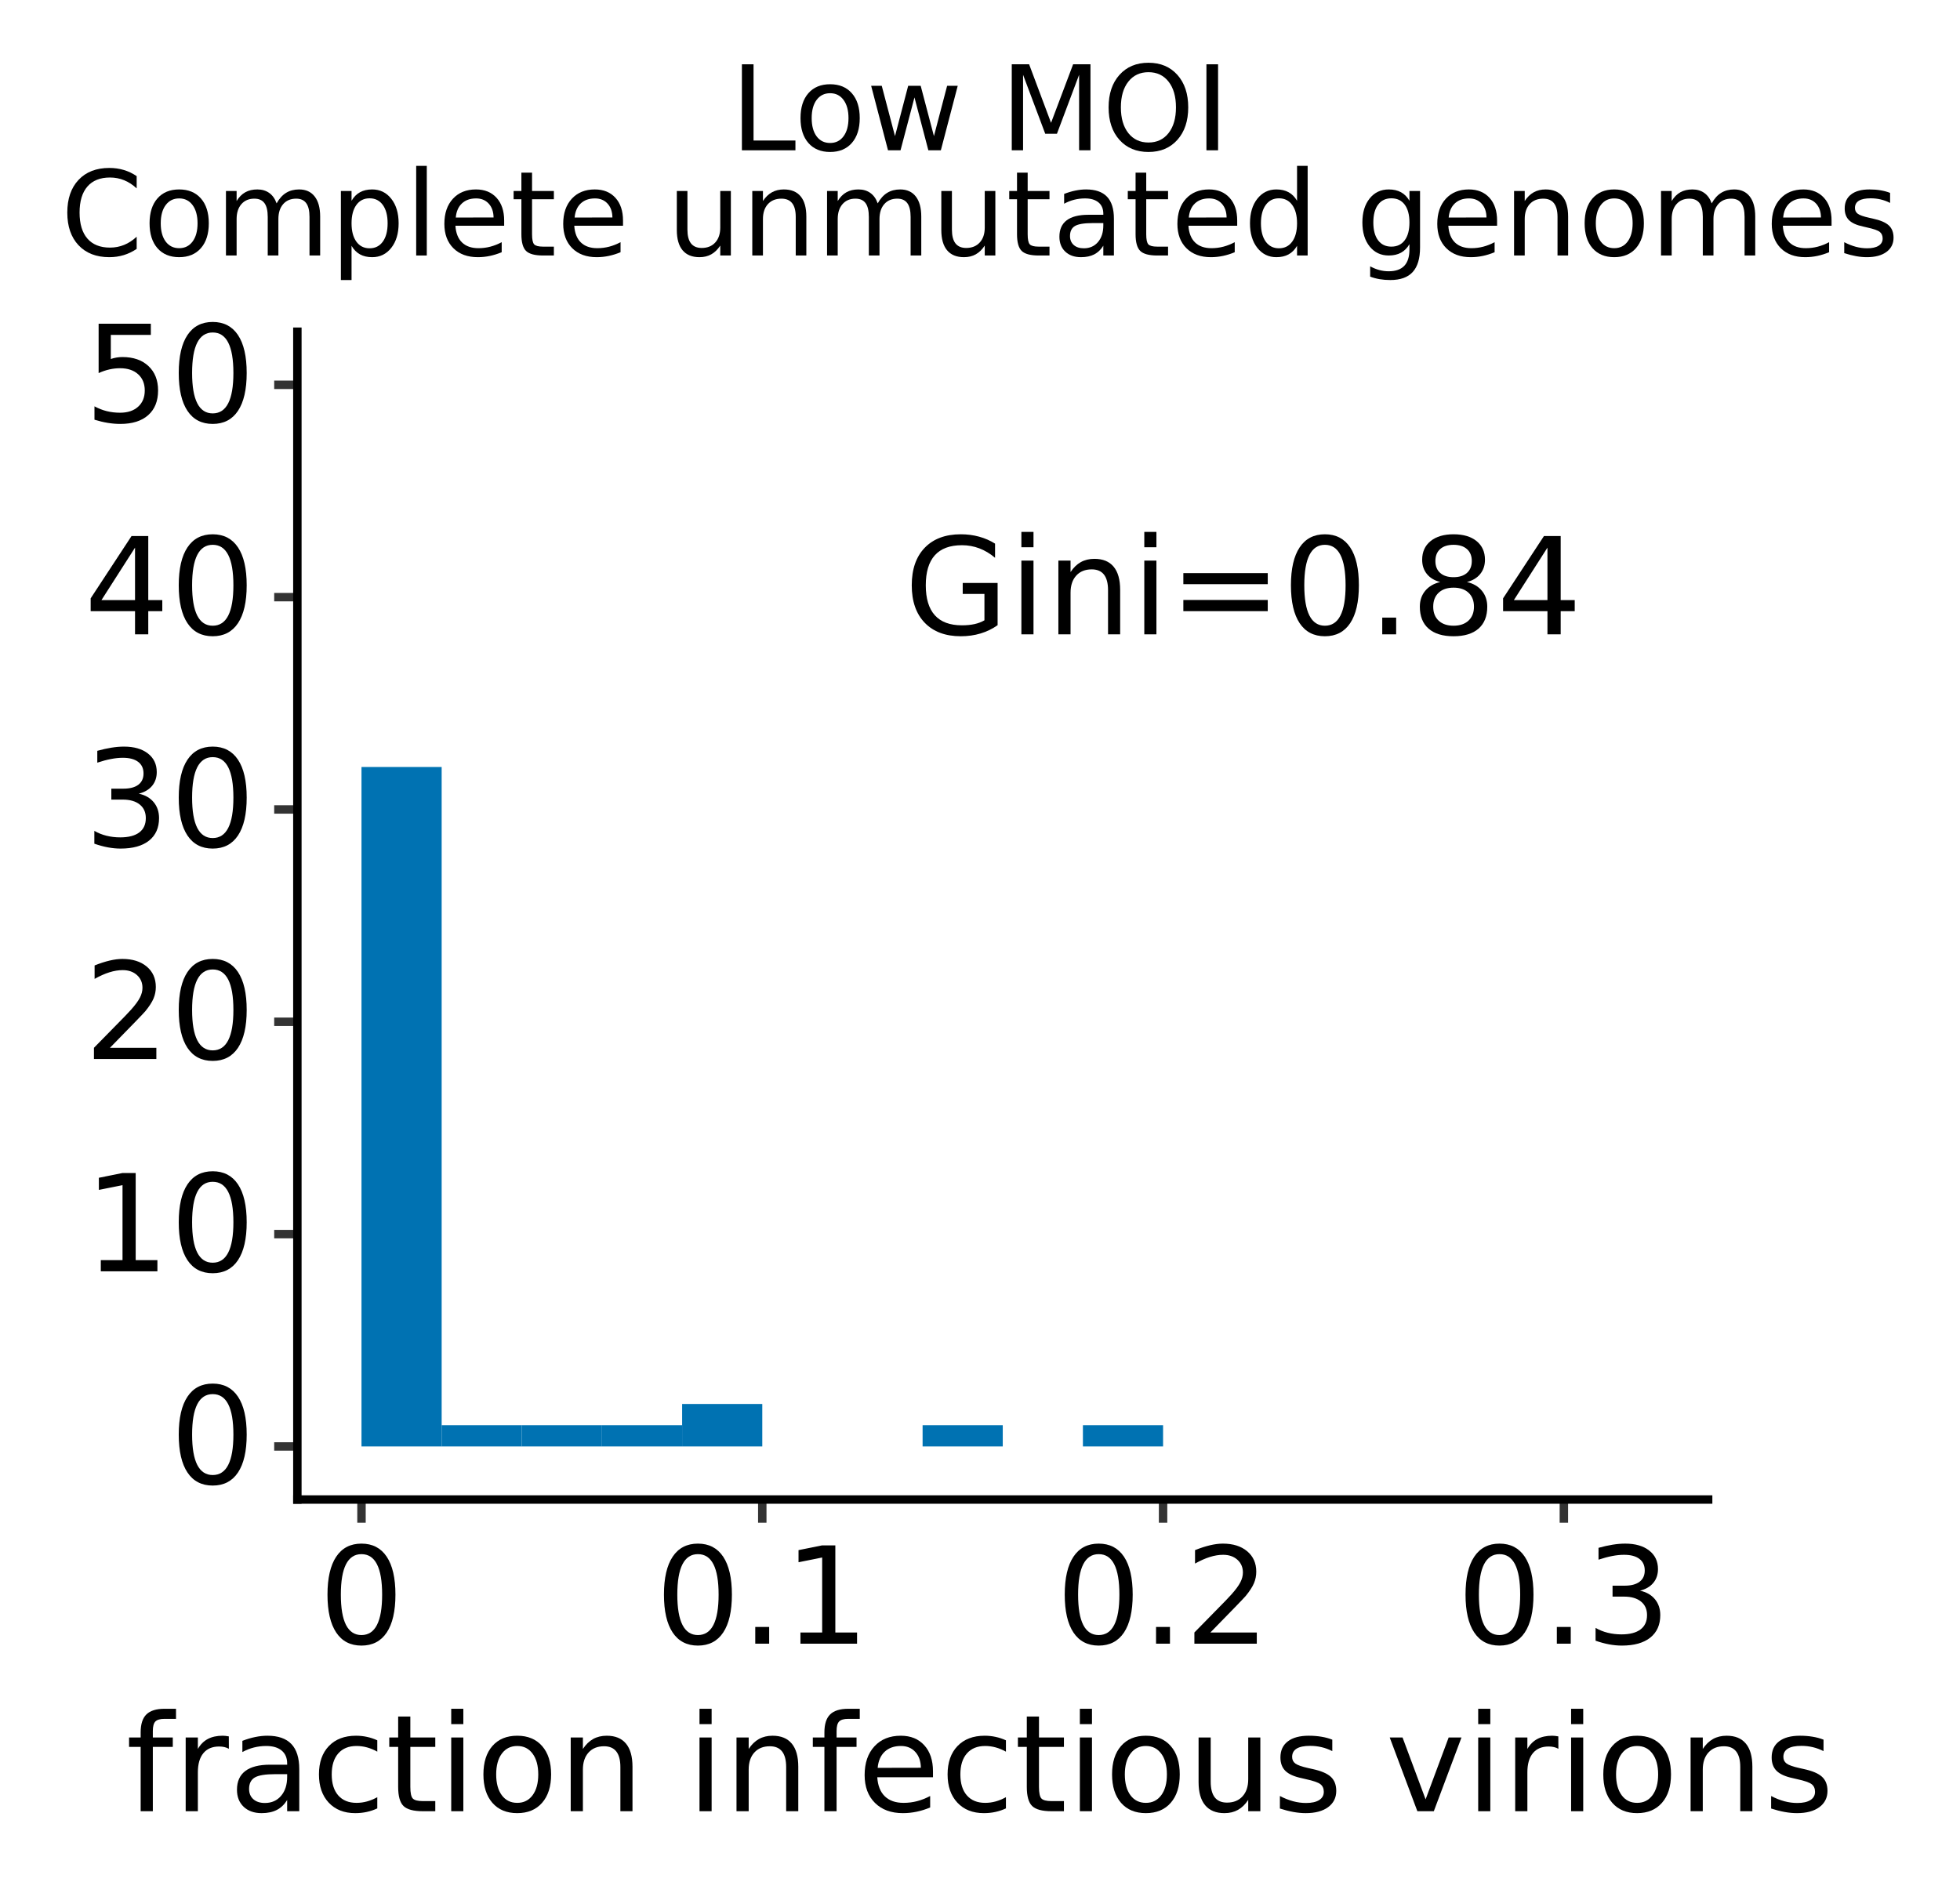
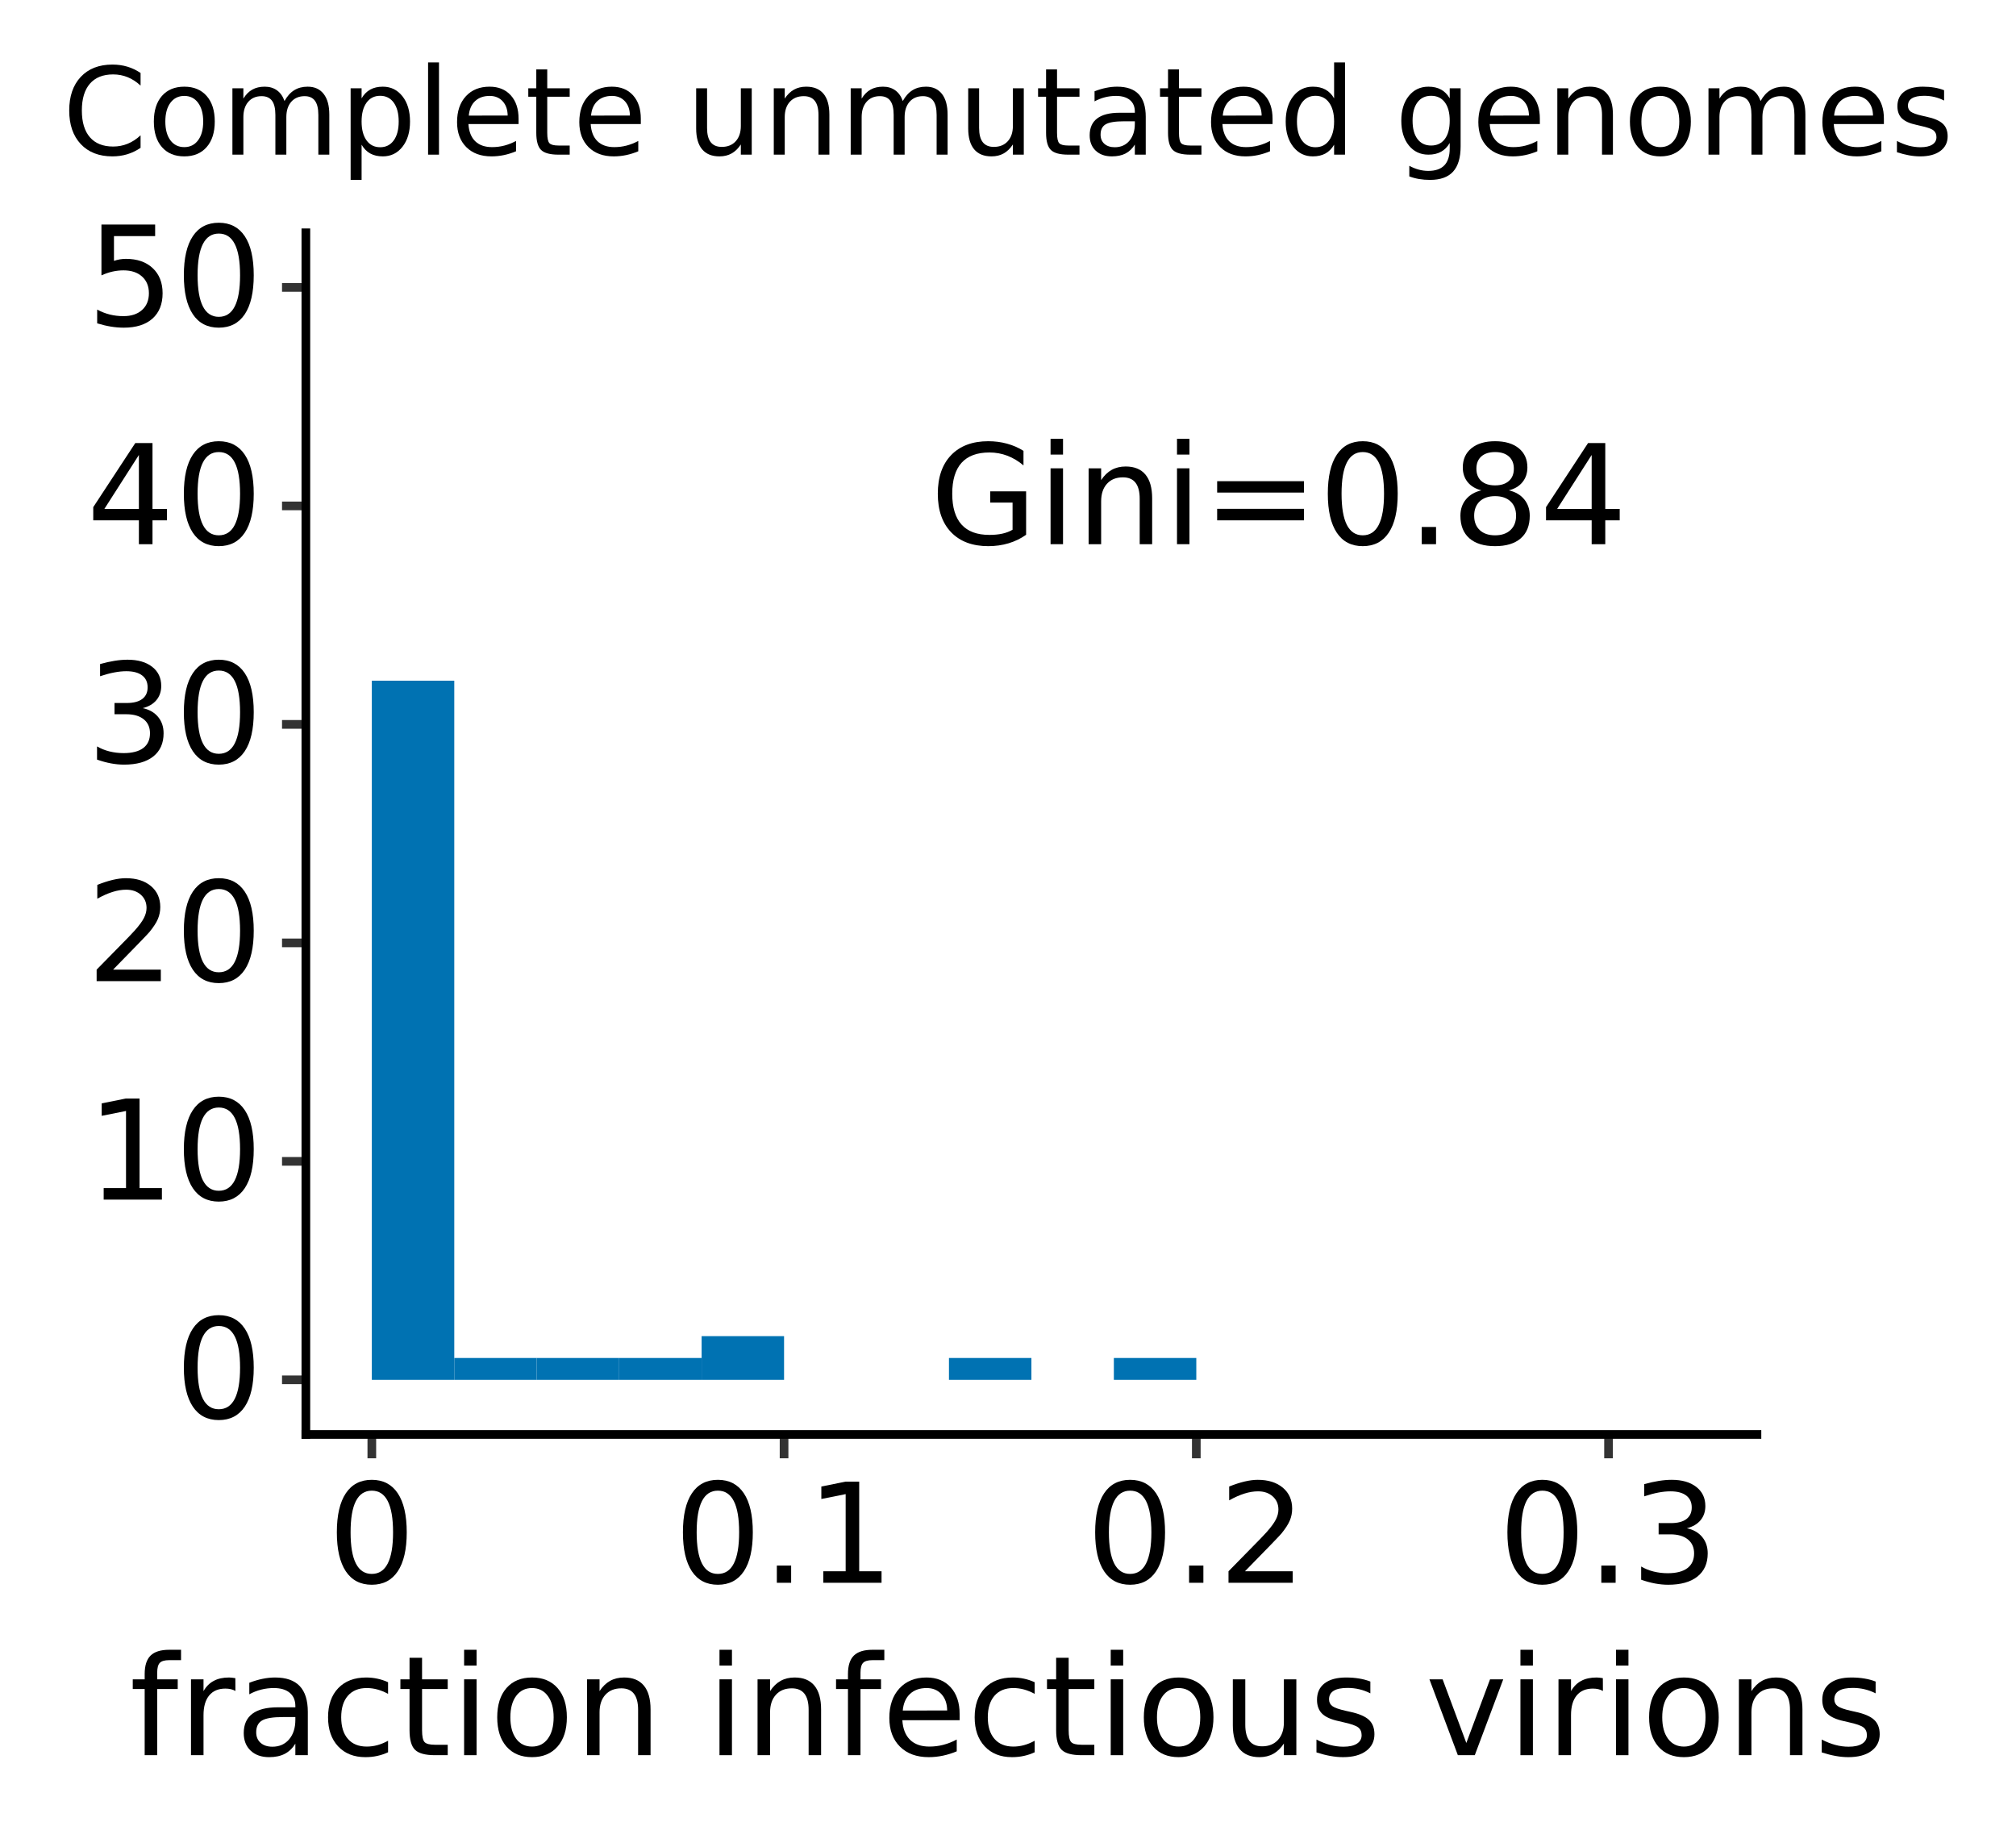
- <svg xmlns="http://www.w3.org/2000/svg" xmlns:xlink="http://www.w3.org/1999/xlink" width="232.57pt" height="225.49pt" viewBox="0 0 232.57 225.49" version="1.1">
+ <svg xmlns="http://www.w3.org/2000/svg" xmlns:xlink="http://www.w3.org/1999/xlink" width="232.57pt" height="212.971pt" viewBox="0 0 232.57 212.971" version="1.1">
  <defs>
    <style type="text/css">*{stroke-linejoin: round; stroke-linecap: butt}</style>
  </defs>
  <g id="figure_1">
    <g id="patch_1">
-       <path d="M 0 225.49  L 232.57 225.49  L 232.57 0  L 0 0  z " style="fill: #ffffff; stroke: #ffffff; stroke-linejoin: miter" />
+       <path d="M 0 212.971  L 232.57 212.971  L 232.57 0  L 0 0  z " style="fill: #ffffff; stroke: #ffffff; stroke-linejoin: miter" />
    </g>
    <g id="axes_1">
      <g id="patch_2">
-         <path d="M 35.285 177.97  L 202.685 177.97  L 202.685 39.37  L 35.285 39.37  z " style="fill: #ffffff" />
+         <path d="M 35.285 165.451  L 202.685 165.451  L 202.685 26.851  L 35.285 26.851  z " style="fill: #ffffff" />
      </g>
      <g id="matplotlib.axis_1">
        <g id="xtick_1">
          <g id="line2d_1">
-             <path d="M 42.894 177.97  " style="fill: none; stroke: #000000; stroke-width: 1.5" />
+             <path d="M 42.894 165.451  " style="fill: none; stroke: #000000; stroke-width: 1.5" />
            <defs>
-               <path id="m1f365cac34" d="M 0 0  L 0 2.75  " style="stroke: #333333" />
+               <path id="m2c579a7629" d="M 0 0  L 0 2.75  " style="stroke: #333333" />
            </defs>
            <g>
-               <use xlink:href="#m1f365cac34" x="42.894" y="177.97" style="stroke: #333333" />
+               <use xlink:href="#m2c579a7629" x="42.894" y="165.451" style="stroke: #333333" />
            </g>
          </g>
          <g id="text_1">
-             <g transform="translate(37.80425 195.0779)scale(0.16 -0.16)">
+             <g transform="translate(37.80425 182.5587)scale(0.16 -0.16)">
              <defs>
                <path id="DejaVuSans-30" d="M 2034 4250  Q 1547 4250 1301 3770  Q 1056 3291 1056 2328  Q 1056 1369 1301 889  Q 1547 409 2034 409  Q 2525 409 2770 889  Q 3016 1369 3016 2328  Q 3016 3291 2770 3770  Q 2525 4250 2034 4250  z M 2034 4750  Q 2819 4750 3233 4129  Q 3647 3509 3647 2328  Q 3647 1150 3233 529  Q 2819 -91 2034 -91  Q 1250 -91 836 529  Q 422 1150 422 2328  Q 422 3509 836 4129  Q 1250 4750 2034 4750  z " transform="scale(0.015625)" />
              </defs>
              <use xlink:href="#DejaVuSans-30" />
            </g>
          </g>
        </g>
        <g id="xtick_2">
          <g id="line2d_2">
-             <path d="M 90.451 177.97  " style="fill: none; stroke: #000000; stroke-width: 1.5" />
-             <g>
-               <use xlink:href="#m1f365cac34" x="90.451" y="177.97" style="stroke: #333333" />
+             <path d="M 90.451 165.451  " style="fill: none; stroke: #000000; stroke-width: 1.5" />
+             <g>
+               <use xlink:href="#m2c579a7629" x="90.451" y="165.451" style="stroke: #333333" />
            </g>
          </g>
          <g id="text_2">
-             <g transform="translate(77.72857 195.0779)scale(0.16 -0.16)">
+             <g transform="translate(77.72857 182.5587)scale(0.16 -0.16)">
              <defs>
                <path id="DejaVuSans-2e" d="M 684 794  L 1344 794  L 1344 0  L 684 0  L 684 794  z " transform="scale(0.015625)" />
                <path id="DejaVuSans-31" d="M 794 531  L 1825 531  L 1825 4091  L 703 3866  L 703 4441  L 1819 4666  L 2450 4666  L 2450 531  L 3481 531  L 3481 0  L 794 0  L 794 531  z " transform="scale(0.015625)" />
              </defs>
              <use xlink:href="#DejaVuSans-30" />
              <use xlink:href="#DejaVuSans-2e" x="63.623" />
              <use xlink:href="#DejaVuSans-31" x="95.41" />
            </g>
          </g>
        </g>
        <g id="xtick_3">
          <g id="line2d_3">
-             <path d="M 138.008 177.97  " style="fill: none; stroke: #000000; stroke-width: 1.5" />
-             <g>
-               <use xlink:href="#m1f365cac34" x="138.008" y="177.97" style="stroke: #333333" />
+             <path d="M 138.008 165.451  " style="fill: none; stroke: #000000; stroke-width: 1.5" />
+             <g>
+               <use xlink:href="#m2c579a7629" x="138.008" y="165.451" style="stroke: #333333" />
            </g>
          </g>
          <g id="text_3">
-             <g transform="translate(125.2854 195.0779)scale(0.16 -0.16)">
+             <g transform="translate(125.2854 182.5587)scale(0.16 -0.16)">
              <defs>
                <path id="DejaVuSans-32" d="M 1228 531  L 3431 531  L 3431 0  L 469 0  L 469 531  Q 828 903 1448 1529  Q 2069 2156 2228 2338  Q 2531 2678 2651 2914  Q 2772 3150 2772 3378  Q 2772 3750 2511 3984  Q 2250 4219 1831 4219  Q 1534 4219 1204 4116  Q 875 4013 500 3803  L 500 4441  Q 881 4594 1212 4672  Q 1544 4750 1819 4750  Q 2544 4750 2975 4387  Q 3406 4025 3406 3419  Q 3406 3131 3298 2873  Q 3191 2616 2906 2266  Q 2828 2175 2409 1742  Q 1991 1309 1228 531  z " transform="scale(0.015625)" />
              </defs>
              <use xlink:href="#DejaVuSans-30" />
              <use xlink:href="#DejaVuSans-2e" x="63.623" />
              <use xlink:href="#DejaVuSans-32" x="95.41" />
            </g>
          </g>
        </g>
        <g id="xtick_4">
          <g id="line2d_4">
-             <path d="M 185.565 177.97  " style="fill: none; stroke: #000000; stroke-width: 1.5" />
-             <g>
-               <use xlink:href="#m1f365cac34" x="185.565" y="177.97" style="stroke: #333333" />
+             <path d="M 185.565 165.451  " style="fill: none; stroke: #000000; stroke-width: 1.5" />
+             <g>
+               <use xlink:href="#m2c579a7629" x="185.565" y="165.451" style="stroke: #333333" />
            </g>
          </g>
          <g id="text_4">
-             <g transform="translate(172.8422 195.0779)scale(0.16 -0.16)">
+             <g transform="translate(172.8422 182.5587)scale(0.16 -0.16)">
              <defs>
                <path id="DejaVuSans-33" d="M 2597 2516  Q 3050 2419 3304 2112  Q 3559 1806 3559 1356  Q 3559 666 3084 287  Q 2609 -91 1734 -91  Q 1441 -91 1130 -33  Q 819 25 488 141  L 488 750  Q 750 597 1062 519  Q 1375 441 1716 441  Q 2309 441 2620 675  Q 2931 909 2931 1356  Q 2931 1769 2642 2001  Q 2353 2234 1838 2234  L 1294 2234  L 1294 2753  L 1863 2753  Q 2328 2753 2575 2939  Q 2822 3125 2822 3475  Q 2822 3834 2567 4026  Q 2313 4219 1838 4219  Q 1578 4219 1281 4162  Q 984 4106 628 3988  L 628 4550  Q 988 4650 1302 4700  Q 1616 4750 1894 4750  Q 2613 4750 3031 4423  Q 3450 4097 3450 3541  Q 3450 3153 3228 2886  Q 3006 2619 2597 2516  z " transform="scale(0.015625)" />
              </defs>
              <use xlink:href="#DejaVuSans-30" />
              <use xlink:href="#DejaVuSans-2e" x="63.623" />
              <use xlink:href="#DejaVuSans-33" x="95.41" />
            </g>
          </g>
        </g>
        <g id="xtick_5" />
        <g id="xtick_6" />
        <g id="xtick_7" />
        <g id="text_5">
-           <g transform="translate(14.94766 214.9629)scale(0.16 -0.16)">
+           <g transform="translate(14.94766 202.4437)scale(0.16 -0.16)">
            <defs>
              <path id="DejaVuSans-66" d="M 2375 4863  L 2375 4384  L 1825 4384  Q 1516 4384 1395 4259  Q 1275 4134 1275 3809  L 1275 3500  L 2222 3500  L 2222 3053  L 1275 3053  L 1275 0  L 697 0  L 697 3053  L 147 3053  L 147 3500  L 697 3500  L 697 3744  Q 697 4328 969 4595  Q 1241 4863 1831 4863  L 2375 4863  z " transform="scale(0.015625)" />
              <path id="DejaVuSans-72" d="M 2631 2963  Q 2534 3019 2420 3045  Q 2306 3072 2169 3072  Q 1681 3072 1420 2755  Q 1159 2438 1159 1844  L 1159 0  L 581 0  L 581 3500  L 1159 3500  L 1159 2956  Q 1341 3275 1631 3429  Q 1922 3584 2338 3584  Q 2397 3584 2469 3576  Q 2541 3569 2628 3553  L 2631 2963  z " transform="scale(0.015625)" />
              <path id="DejaVuSans-61" d="M 2194 1759  Q 1497 1759 1228 1600  Q 959 1441 959 1056  Q 959 750 1161 570  Q 1363 391 1709 391  Q 2188 391 2477 730  Q 2766 1069 2766 1631  L 2766 1759  L 2194 1759  z M 3341 1997  L 3341 0  L 2766 0  L 2766 531  Q 2569 213 2275 61  Q 1981 -91 1556 -91  Q 1019 -91 701 211  Q 384 513 384 1019  Q 384 1609 779 1909  Q 1175 2209 1959 2209  L 2766 2209  L 2766 2266  Q 2766 2663 2505 2880  Q 2244 3097 1772 3097  Q 1472 3097 1187 3025  Q 903 2953 641 2809  L 641 3341  Q 956 3463 1253 3523  Q 1550 3584 1831 3584  Q 2591 3584 2966 3190  Q 3341 2797 3341 1997  z " transform="scale(0.015625)" />
              <path id="DejaVuSans-63" d="M 3122 3366  L 3122 2828  Q 2878 2963 2633 3030  Q 2388 3097 2138 3097  Q 1578 3097 1268 2742  Q 959 2388 959 1747  Q 959 1106 1268 751  Q 1578 397 2138 397  Q 2388 397 2633 464  Q 2878 531 3122 666  L 3122 134  Q 2881 22 2623 -34  Q 2366 -91 2075 -91  Q 1284 -91 818 406  Q 353 903 353 1747  Q 353 2603 823 3093  Q 1294 3584 2113 3584  Q 2378 3584 2631 3529  Q 2884 3475 3122 3366  z " transform="scale(0.015625)" />
              <path id="DejaVuSans-74" d="M 1172 4494  L 1172 3500  L 2356 3500  L 2356 3053  L 1172 3053  L 1172 1153  Q 1172 725 1289 603  Q 1406 481 1766 481  L 2356 481  L 2356 0  L 1766 0  Q 1100 0 847 248  Q 594 497 594 1153  L 594 3053  L 172 3053  L 172 3500  L 594 3500  L 594 4494  L 1172 4494  z " transform="scale(0.015625)" />
              <path id="DejaVuSans-69" d="M 603 3500  L 1178 3500  L 1178 0  L 603 0  L 603 3500  z M 603 4863  L 1178 4863  L 1178 4134  L 603 4134  L 603 4863  z " transform="scale(0.015625)" />
              <path id="DejaVuSans-6f" d="M 1959 3097  Q 1497 3097 1228 2736  Q 959 2375 959 1747  Q 959 1119 1226 758  Q 1494 397 1959 397  Q 2419 397 2687 759  Q 2956 1122 2956 1747  Q 2956 2369 2687 2733  Q 2419 3097 1959 3097  z M 1959 3584  Q 2709 3584 3137 3096  Q 3566 2609 3566 1747  Q 3566 888 3137 398  Q 2709 -91 1959 -91  Q 1206 -91 779 398  Q 353 888 353 1747  Q 353 2609 779 3096  Q 1206 3584 1959 3584  z " transform="scale(0.015625)" />
              <path id="DejaVuSans-6e" d="M 3513 2113  L 3513 0  L 2938 0  L 2938 2094  Q 2938 2591 2744 2837  Q 2550 3084 2163 3084  Q 1697 3084 1428 2787  Q 1159 2491 1159 1978  L 1159 0  L 581 0  L 581 3500  L 1159 3500  L 1159 2956  Q 1366 3272 1645 3428  Q 1925 3584 2291 3584  Q 2894 3584 3203 3211  Q 3513 2838 3513 2113  z " transform="scale(0.015625)" />
              <path id="DejaVuSans-20" transform="scale(0.015625)" />
              <path id="DejaVuSans-65" d="M 3597 1894  L 3597 1613  L 953 1613  Q 991 1019 1311 708  Q 1631 397 2203 397  Q 2534 397 2845 478  Q 3156 559 3463 722  L 3463 178  Q 3153 47 2828 -22  Q 2503 -91 2169 -91  Q 1331 -91 842 396  Q 353 884 353 1716  Q 353 2575 817 3079  Q 1281 3584 2069 3584  Q 2775 3584 3186 3129  Q 3597 2675 3597 1894  z M 3022 2063  Q 3016 2534 2758 2815  Q 2500 3097 2075 3097  Q 1594 3097 1305 2825  Q 1016 2553 972 2059  L 3022 2063  z " transform="scale(0.015625)" />
              <path id="DejaVuSans-75" d="M 544 1381  L 544 3500  L 1119 3500  L 1119 1403  Q 1119 906 1312 657  Q 1506 409 1894 409  Q 2359 409 2629 706  Q 2900 1003 2900 1516  L 2900 3500  L 3475 3500  L 3475 0  L 2900 0  L 2900 538  Q 2691 219 2414 64  Q 2138 -91 1772 -91  Q 1169 -91 856 284  Q 544 659 544 1381  z M 1991 3584  L 1991 3584  z " transform="scale(0.015625)" />
              <path id="DejaVuSans-73" d="M 2834 3397  L 2834 2853  Q 2591 2978 2328 3040  Q 2066 3103 1784 3103  Q 1356 3103 1142 2972  Q 928 2841 928 2578  Q 928 2378 1081 2264  Q 1234 2150 1697 2047  L 1894 2003  Q 2506 1872 2764 1633  Q 3022 1394 3022 966  Q 3022 478 2636 193  Q 2250 -91 1575 -91  Q 1294 -91 989 -36  Q 684 19 347 128  L 347 722  Q 666 556 975 473  Q 1284 391 1588 391  Q 1994 391 2212 530  Q 2431 669 2431 922  Q 2431 1156 2273 1281  Q 2116 1406 1581 1522  L 1381 1569  Q 847 1681 609 1914  Q 372 2147 372 2553  Q 372 3047 722 3315  Q 1072 3584 1716 3584  Q 2034 3584 2315 3537  Q 2597 3491 2834 3397  z " transform="scale(0.015625)" />
              <path id="DejaVuSans-76" d="M 191 3500  L 800 3500  L 1894 563  L 2988 3500  L 3597 3500  L 2284 0  L 1503 0  L 191 3500  z " transform="scale(0.015625)" />
            </defs>
            <use xlink:href="#DejaVuSans-66" />
            <use xlink:href="#DejaVuSans-72" x="35.205" />
            <use xlink:href="#DejaVuSans-61" x="76.318" />
            <use xlink:href="#DejaVuSans-63" x="137.598" />
            <use xlink:href="#DejaVuSans-74" x="192.578" />
            <use xlink:href="#DejaVuSans-69" x="231.787" />
            <use xlink:href="#DejaVuSans-6f" x="259.57" />
            <use xlink:href="#DejaVuSans-6e" x="320.752" />
            <use xlink:href="#DejaVuSans-20" x="384.131" />
            <use xlink:href="#DejaVuSans-69" x="415.918" />
            <use xlink:href="#DejaVuSans-6e" x="443.701" />
            <use xlink:href="#DejaVuSans-66" x="507.08" />
            <use xlink:href="#DejaVuSans-65" x="542.285" />
            <use xlink:href="#DejaVuSans-63" x="603.809" />
            <use xlink:href="#DejaVuSans-74" x="658.789" />
            <use xlink:href="#DejaVuSans-69" x="697.998" />
            <use xlink:href="#DejaVuSans-6f" x="725.781" />
            <use xlink:href="#DejaVuSans-75" x="786.963" />
            <use xlink:href="#DejaVuSans-73" x="850.342" />
            <use xlink:href="#DejaVuSans-20" x="902.441" />
            <use xlink:href="#DejaVuSans-76" x="934.229" />
            <use xlink:href="#DejaVuSans-69" x="993.408" />
            <use xlink:href="#DejaVuSans-72" x="1021.191" />
            <use xlink:href="#DejaVuSans-69" x="1062.305" />
            <use xlink:href="#DejaVuSans-6f" x="1090.088" />
            <use xlink:href="#DejaVuSans-6e" x="1151.27" />
            <use xlink:href="#DejaVuSans-73" x="1214.648" />
          </g>
        </g>
      </g>
      <g id="matplotlib.axis_2">
        <g id="ytick_1">
          <g id="line2d_5">
-             <path d="M 35.285 171.67  " style="fill: none; stroke: #000000; stroke-width: 1.5" />
+             <path d="M 35.285 159.151  " style="fill: none; stroke: #000000; stroke-width: 1.5" />
            <defs>
-               <path id="m04ebb0b644" d="M 0 0  L -2.75 0  " style="stroke: #333333" />
+               <path id="mafd7a60224" d="M 0 0  L -2.75 0  " style="stroke: #333333" />
            </defs>
            <g>
-               <use xlink:href="#m04ebb0b644" x="35.285" y="171.67" style="stroke: #333333" />
+               <use xlink:href="#mafd7a60224" x="35.285" y="159.151" style="stroke: #333333" />
            </g>
          </g>
          <g id="text_6">
-             <g transform="translate(20.15516 176.0854)scale(0.16 -0.16)">
+             <g transform="translate(20.15516 163.5662)scale(0.16 -0.16)">
              <use xlink:href="#DejaVuSans-30" />
            </g>
          </g>
        </g>
        <g id="ytick_2">
          <g id="line2d_6">
-             <path d="M 35.285 146.47  " style="fill: none; stroke: #000000; stroke-width: 1.5" />
-             <g>
-               <use xlink:href="#m04ebb0b644" x="35.285" y="146.47" style="stroke: #333333" />
+             <path d="M 35.285 133.951  " style="fill: none; stroke: #000000; stroke-width: 1.5" />
+             <g>
+               <use xlink:href="#mafd7a60224" x="35.285" y="133.951" style="stroke: #333333" />
            </g>
          </g>
          <g id="text_7">
-             <g transform="translate(9.975156 150.8854)scale(0.16 -0.16)">
+             <g transform="translate(9.975156 138.3662)scale(0.16 -0.16)">
              <use xlink:href="#DejaVuSans-31" />
              <use xlink:href="#DejaVuSans-30" x="63.623" />
            </g>
          </g>
        </g>
        <g id="ytick_3">
          <g id="line2d_7">
-             <path d="M 35.285 121.27  " style="fill: none; stroke: #000000; stroke-width: 1.5" />
-             <g>
-               <use xlink:href="#m04ebb0b644" x="35.285" y="121.27" style="stroke: #333333" />
+             <path d="M 35.285 108.751  " style="fill: none; stroke: #000000; stroke-width: 1.5" />
+             <g>
+               <use xlink:href="#mafd7a60224" x="35.285" y="108.751" style="stroke: #333333" />
            </g>
          </g>
          <g id="text_8">
-             <g transform="translate(9.975156 125.6854)scale(0.16 -0.16)">
+             <g transform="translate(9.975156 113.1662)scale(0.16 -0.16)">
              <use xlink:href="#DejaVuSans-32" />
              <use xlink:href="#DejaVuSans-30" x="63.623" />
            </g>
          </g>
        </g>
        <g id="ytick_4">
          <g id="line2d_8">
-             <path d="M 35.285 96.07  " style="fill: none; stroke: #000000; stroke-width: 1.5" />
-             <g>
-               <use xlink:href="#m04ebb0b644" x="35.285" y="96.07" style="stroke: #333333" />
+             <path d="M 35.285 83.551  " style="fill: none; stroke: #000000; stroke-width: 1.5" />
+             <g>
+               <use xlink:href="#mafd7a60224" x="35.285" y="83.551" style="stroke: #333333" />
            </g>
          </g>
          <g id="text_9">
-             <g transform="translate(9.975156 100.4854)scale(0.16 -0.16)">
+             <g transform="translate(9.975156 87.96615)scale(0.16 -0.16)">
              <use xlink:href="#DejaVuSans-33" />
              <use xlink:href="#DejaVuSans-30" x="63.623" />
            </g>
          </g>
        </g>
        <g id="ytick_5">
          <g id="line2d_9">
-             <path d="M 35.285 70.87  " style="fill: none; stroke: #000000; stroke-width: 1.5" />
-             <g>
-               <use xlink:href="#m04ebb0b644" x="35.285" y="70.87" style="stroke: #333333" />
+             <path d="M 35.285 58.351  " style="fill: none; stroke: #000000; stroke-width: 1.5" />
+             <g>
+               <use xlink:href="#mafd7a60224" x="35.285" y="58.351" style="stroke: #333333" />
            </g>
          </g>
          <g id="text_10">
-             <g transform="translate(9.975156 75.28541)scale(0.16 -0.16)">
+             <g transform="translate(9.975156 62.76615)scale(0.16 -0.16)">
              <defs>
                <path id="DejaVuSans-34" d="M 2419 4116  L 825 1625  L 2419 1625  L 2419 4116  z M 2253 4666  L 3047 4666  L 3047 1625  L 3713 1625  L 3713 1100  L 3047 1100  L 3047 0  L 2419 0  L 2419 1100  L 313 1100  L 313 1709  L 2253 4666  z " transform="scale(0.015625)" />
              </defs>
              <use xlink:href="#DejaVuSans-34" />
              <use xlink:href="#DejaVuSans-30" x="63.623" />
            </g>
          </g>
        </g>
        <g id="ytick_6">
          <g id="line2d_10">
-             <path d="M 35.285 45.67  " style="fill: none; stroke: #000000; stroke-width: 1.5" />
-             <g>
-               <use xlink:href="#m04ebb0b644" x="35.285" y="45.67" style="stroke: #333333" />
+             <path d="M 35.285 33.151  " style="fill: none; stroke: #000000; stroke-width: 1.5" />
+             <g>
+               <use xlink:href="#mafd7a60224" x="35.285" y="33.151" style="stroke: #333333" />
            </g>
          </g>
          <g id="text_11">
-             <g transform="translate(9.975156 50.08541)scale(0.16 -0.16)">
+             <g transform="translate(9.975156 37.56615)scale(0.16 -0.16)">
              <defs>
                <path id="DejaVuSans-35" d="M 691 4666  L 3169 4666  L 3169 4134  L 1269 4134  L 1269 2991  Q 1406 3038 1543 3061  Q 1681 3084 1819 3084  Q 2600 3084 3056 2656  Q 3513 2228 3513 1497  Q 3513 744 3044 326  Q 2575 -91 1722 -91  Q 1428 -91 1123 -41  Q 819 9 494 109  L 494 744  Q 775 591 1075 516  Q 1375 441 1709 441  Q 2250 441 2565 725  Q 2881 1009 2881 1497  Q 2881 1984 2565 2268  Q 2250 2553 1709 2553  Q 1456 2553 1204 2497  Q 953 2441 691 2322  L 691 4666  z " transform="scale(0.015625)" />
              </defs>
              <use xlink:href="#DejaVuSans-35" />
              <use xlink:href="#DejaVuSans-30" x="63.623" />
            </g>
          </g>
        </g>
        <g id="ytick_7" />
        <g id="ytick_8" />
        <g id="ytick_9" />
        <g id="ytick_10" />
        <g id="ytick_11" />
      </g>
      <g id="PolyCollection_1">
-         <path d="M 42.894 171.67  L 42.894 91.03  L 52.406 91.03  L 52.406 171.67  z " clip-path="url(#p26ef8dd516)" style="fill: #0072b2" />
-         <path d="M 52.406 171.67  L 52.406 169.15  L 61.917 169.15  L 61.917 171.67  z " clip-path="url(#p26ef8dd516)" style="fill: #0072b2" />
-         <path d="M 61.917 171.67  L 61.917 169.15  L 71.428 169.15  L 71.428 171.67  z " clip-path="url(#p26ef8dd516)" style="fill: #0072b2" />
-         <path d="M 71.428 171.67  L 71.428 169.15  L 80.94 169.15  L 80.94 171.67  z " clip-path="url(#p26ef8dd516)" style="fill: #0072b2" />
-         <path d="M 80.94 171.67  L 80.94 166.63  L 90.451 166.63  L 90.451 171.67  z " clip-path="url(#p26ef8dd516)" style="fill: #0072b2" />
-         <path d="M 90.451 171.67  L 90.451 171.67  L 99.962 171.67  L 99.962 171.67  z " clip-path="url(#p26ef8dd516)" style="fill: #0072b2" />
-         <path d="M 99.962 171.67  L 99.962 171.67  L 109.474 171.67  L 109.474 171.67  z " clip-path="url(#p26ef8dd516)" style="fill: #0072b2" />
-         <path d="M 109.474 171.67  L 109.474 169.15  L 118.985 169.15  L 118.985 171.67  z " clip-path="url(#p26ef8dd516)" style="fill: #0072b2" />
-         <path d="M 118.985 171.67  L 118.985 171.67  L 128.497 171.67  L 128.497 171.67  z " clip-path="url(#p26ef8dd516)" style="fill: #0072b2" />
-         <path d="M 128.497 171.67  L 128.497 169.15  L 138.008 169.15  L 138.008 171.67  z " clip-path="url(#p26ef8dd516)" style="fill: #0072b2" />
-         <path d="M 138.008 171.67  L 138.008 171.67  L 147.519 171.67  L 147.519 171.67  z " clip-path="url(#p26ef8dd516)" style="fill: #0072b2" />
-         <path d="M 147.519 171.67  L 147.519 171.67  L 157.031 171.67  L 157.031 171.67  z " clip-path="url(#p26ef8dd516)" style="fill: #0072b2" />
-         <path d="M 157.031 171.67  L 157.031 171.67  L 166.542 171.67  L 166.542 171.67  z " clip-path="url(#p26ef8dd516)" style="fill: #0072b2" />
-         <path d="M 166.542 171.67  L 166.542 171.67  L 176.053 171.67  L 176.053 171.67  z " clip-path="url(#p26ef8dd516)" style="fill: #0072b2" />
-         <path d="M 176.053 171.67  L 176.053 171.67  L 185.565 171.67  L 185.565 171.67  z " clip-path="url(#p26ef8dd516)" style="fill: #0072b2" />
-         <path d="M 185.565 171.67  L 185.565 171.67  L 195.076 171.67  L 195.076 171.67  z " clip-path="url(#p26ef8dd516)" style="fill: #0072b2" />
+         <path d="M 42.894 159.151  L 42.894 78.511  L 52.406 78.511  L 52.406 159.151  z " clip-path="url(#p42deb0df44)" style="fill: #0072b2" />
+         <path d="M 52.406 159.151  L 52.406 156.631  L 61.917 156.631  L 61.917 159.151  z " clip-path="url(#p42deb0df44)" style="fill: #0072b2" />
+         <path d="M 61.917 159.151  L 61.917 156.631  L 71.428 156.631  L 71.428 159.151  z " clip-path="url(#p42deb0df44)" style="fill: #0072b2" />
+         <path d="M 71.428 159.151  L 71.428 156.631  L 80.94 156.631  L 80.94 159.151  z " clip-path="url(#p42deb0df44)" style="fill: #0072b2" />
+         <path d="M 80.94 159.151  L 80.94 154.111  L 90.451 154.111  L 90.451 159.151  z " clip-path="url(#p42deb0df44)" style="fill: #0072b2" />
+         <path d="M 90.451 159.151  L 90.451 159.151  L 99.962 159.151  L 99.962 159.151  z " clip-path="url(#p42deb0df44)" style="fill: #0072b2" />
+         <path d="M 99.962 159.151  L 99.962 159.151  L 109.474 159.151  L 109.474 159.151  z " clip-path="url(#p42deb0df44)" style="fill: #0072b2" />
+         <path d="M 109.474 159.151  L 109.474 156.631  L 118.985 156.631  L 118.985 159.151  z " clip-path="url(#p42deb0df44)" style="fill: #0072b2" />
+         <path d="M 118.985 159.151  L 118.985 159.151  L 128.497 159.151  L 128.497 159.151  z " clip-path="url(#p42deb0df44)" style="fill: #0072b2" />
+         <path d="M 128.497 159.151  L 128.497 156.631  L 138.008 156.631  L 138.008 159.151  z " clip-path="url(#p42deb0df44)" style="fill: #0072b2" />
+         <path d="M 138.008 159.151  L 138.008 159.151  L 147.519 159.151  L 147.519 159.151  z " clip-path="url(#p42deb0df44)" style="fill: #0072b2" />
+         <path d="M 147.519 159.151  L 147.519 159.151  L 157.031 159.151  L 157.031 159.151  z " clip-path="url(#p42deb0df44)" style="fill: #0072b2" />
+         <path d="M 157.031 159.151  L 157.031 159.151  L 166.542 159.151  L 166.542 159.151  z " clip-path="url(#p42deb0df44)" style="fill: #0072b2" />
+         <path d="M 166.542 159.151  L 166.542 159.151  L 176.053 159.151  L 176.053 159.151  z " clip-path="url(#p42deb0df44)" style="fill: #0072b2" />
+         <path d="M 176.053 159.151  L 176.053 159.151  L 185.565 159.151  L 185.565 159.151  z " clip-path="url(#p42deb0df44)" style="fill: #0072b2" />
+         <path d="M 185.565 159.151  L 185.565 159.151  L 195.076 159.151  L 195.076 159.151  z " clip-path="url(#p42deb0df44)" style="fill: #0072b2" />
      </g>
      <g id="text_12">
-         <g clip-path="url(#p26ef8dd516)">
-           <g transform="translate(107.2892 75.28541)scale(0.16 -0.16)">
+         <g clip-path="url(#p42deb0df44)">
+           <g transform="translate(107.2892 62.76615)scale(0.16 -0.16)">
            <defs>
              <path id="DejaVuSans-47" d="M 3809 666  L 3809 1919  L 2778 1919  L 2778 2438  L 4434 2438  L 4434 434  Q 4069 175 3628 42  Q 3188 -91 2688 -91  Q 1594 -91 976 548  Q 359 1188 359 2328  Q 359 3472 976 4111  Q 1594 4750 2688 4750  Q 3144 4750 3555 4637  Q 3966 4525 4313 4306  L 4313 3634  Q 3963 3931 3569 4081  Q 3175 4231 2741 4231  Q 1884 4231 1454 3753  Q 1025 3275 1025 2328  Q 1025 1384 1454 906  Q 1884 428 2741 428  Q 3075 428 3337 486  Q 3600 544 3809 666  z " transform="scale(0.015625)" />
              <path id="DejaVuSans-3d" d="M 678 2906  L 4684 2906  L 4684 2381  L 678 2381  L 678 2906  z M 678 1631  L 4684 1631  L 4684 1100  L 678 1100  L 678 1631  z " transform="scale(0.015625)" />
              <path id="DejaVuSans-38" d="M 2034 2216  Q 1584 2216 1326 1975  Q 1069 1734 1069 1313  Q 1069 891 1326 650  Q 1584 409 2034 409  Q 2484 409 2743 651  Q 3003 894 3003 1313  Q 3003 1734 2745 1975  Q 2488 2216 2034 2216  z M 1403 2484  Q 997 2584 770 2862  Q 544 3141 544 3541  Q 544 4100 942 4425  Q 1341 4750 2034 4750  Q 2731 4750 3128 4425  Q 3525 4100 3525 3541  Q 3525 3141 3298 2862  Q 3072 2584 2669 2484  Q 3125 2378 3379 2068  Q 3634 1759 3634 1313  Q 3634 634 3220 271  Q 2806 -91 2034 -91  Q 1263 -91 848 271  Q 434 634 434 1313  Q 434 1759 690 2068  Q 947 2378 1403 2484  z M 1172 3481  Q 1172 3119 1398 2916  Q 1625 2713 2034 2713  Q 2441 2713 2670 2916  Q 2900 3119 2900 3481  Q 2900 3844 2670 4047  Q 2441 4250 2034 4250  Q 1625 4250 1398 4047  Q 1172 3844 1172 3481  z " transform="scale(0.015625)" />
            </defs>
            <use xlink:href="#DejaVuSans-47" />
            <use xlink:href="#DejaVuSans-69" x="77.49" />
            <use xlink:href="#DejaVuSans-6e" x="105.273" />
            <use xlink:href="#DejaVuSans-69" x="168.652" />
            <use xlink:href="#DejaVuSans-3d" x="196.436" />
            <use xlink:href="#DejaVuSans-30" x="280.225" />
            <use xlink:href="#DejaVuSans-2e" x="343.848" />
            <use xlink:href="#DejaVuSans-38" x="375.635" />
            <use xlink:href="#DejaVuSans-34" x="439.258" />
          </g>
        </g>
      </g>
      <g id="patch_3">
-         <path d="M 35.285 177.97  L 35.285 39.37  " style="fill: none; stroke: #000000; stroke-linejoin: miter; stroke-linecap: square" />
+         <path d="M 35.285 165.451  L 35.285 26.851  " style="fill: none; stroke: #000000; stroke-linejoin: miter; stroke-linecap: square" />
      </g>
      <g id="patch_4">
-         <path d="M 35.285 177.97  L 202.685 177.97  " style="fill: none; stroke: #000000; stroke-linejoin: miter; stroke-linecap: square" />
+         <path d="M 35.285 165.451  L 202.685 165.451  " style="fill: none; stroke: #000000; stroke-linejoin: miter; stroke-linecap: square" />
      </g>
    </g>
    <g id="text_13">
-       <g transform="translate(86.65984 17.83781)scale(0.14 -0.14)">
-         <defs>
-           <path id="DejaVuSans-4c" d="M 628 4666  L 1259 4666  L 1259 531  L 3531 531  L 3531 0  L 628 0  L 628 4666  z " transform="scale(0.015625)" />
-           <path id="DejaVuSans-77" d="M 269 3500  L 844 3500  L 1563 769  L 2278 3500  L 2956 3500  L 3675 769  L 4391 3500  L 4966 3500  L 4050 0  L 3372 0  L 2619 2869  L 1863 0  L 1184 0  L 269 3500  z " transform="scale(0.015625)" />
-           <path id="DejaVuSans-4d" d="M 628 4666  L 1569 4666  L 2759 1491  L 3956 4666  L 4897 4666  L 4897 0  L 4281 0  L 4281 4097  L 3078 897  L 2444 897  L 1241 4097  L 1241 0  L 628 0  L 628 4666  z " transform="scale(0.015625)" />
-           <path id="DejaVuSans-4f" d="M 2522 4238  Q 1834 4238 1429 3725  Q 1025 3213 1025 2328  Q 1025 1447 1429 934  Q 1834 422 2522 422  Q 3209 422 3611 934  Q 4013 1447 4013 2328  Q 4013 3213 3611 3725  Q 3209 4238 2522 4238  z M 2522 4750  Q 3503 4750 4090 4092  Q 4678 3434 4678 2328  Q 4678 1225 4090 567  Q 3503 -91 2522 -91  Q 1538 -91 948 565  Q 359 1222 359 2328  Q 359 3434 948 4092  Q 1538 4750 2522 4750  z " transform="scale(0.015625)" />
-           <path id="DejaVuSans-49" d="M 628 4666  L 1259 4666  L 1259 0  L 628 0  L 628 4666  z " transform="scale(0.015625)" />
-         </defs>
-         <use xlink:href="#DejaVuSans-4c" />
-         <use xlink:href="#DejaVuSans-6f" x="53.963" />
-         <use xlink:href="#DejaVuSans-77" x="115.145" />
-         <use xlink:href="#DejaVuSans-20" x="196.932" />
-         <use xlink:href="#DejaVuSans-4d" x="228.719" />
-         <use xlink:href="#DejaVuSans-4f" x="314.998" />
-         <use xlink:href="#DejaVuSans-49" x="393.709" />
-       </g>
-       <g transform="translate(7.2 30.32341)scale(0.14 -0.14)">
+       <g transform="translate(7.2 17.83781)scale(0.14 -0.14)">
        <defs>
          <path id="DejaVuSans-43" d="M 4122 4306  L 4122 3641  Q 3803 3938 3442 4084  Q 3081 4231 2675 4231  Q 1875 4231 1450 3742  Q 1025 3253 1025 2328  Q 1025 1406 1450 917  Q 1875 428 2675 428  Q 3081 428 3442 575  Q 3803 722 4122 1019  L 4122 359  Q 3791 134 3420 21  Q 3050 -91 2638 -91  Q 1578 -91 968 557  Q 359 1206 359 2328  Q 359 3453 968 4101  Q 1578 4750 2638 4750  Q 3056 4750 3426 4639  Q 3797 4528 4122 4306  z " transform="scale(0.015625)" />
          <path id="DejaVuSans-6d" d="M 3328 2828  Q 3544 3216 3844 3400  Q 4144 3584 4550 3584  Q 5097 3584 5394 3201  Q 5691 2819 5691 2113  L 5691 0  L 5113 0  L 5113 2094  Q 5113 2597 4934 2840  Q 4756 3084 4391 3084  Q 3944 3084 3684 2787  Q 3425 2491 3425 1978  L 3425 0  L 2847 0  L 2847 2094  Q 2847 2600 2669 2842  Q 2491 3084 2119 3084  Q 1678 3084 1418 2786  Q 1159 2488 1159 1978  L 1159 0  L 581 0  L 581 3500  L 1159 3500  L 1159 2956  Q 1356 3278 1631 3431  Q 1906 3584 2284 3584  Q 2666 3584 2933 3390  Q 3200 3197 3328 2828  z " transform="scale(0.015625)" />
          <path id="DejaVuSans-70" d="M 1159 525  L 1159 -1331  L 581 -1331  L 581 3500  L 1159 3500  L 1159 2969  Q 1341 3281 1617 3432  Q 1894 3584 2278 3584  Q 2916 3584 3314 3078  Q 3713 2572 3713 1747  Q 3713 922 3314 415  Q 2916 -91 2278 -91  Q 1894 -91 1617 61  Q 1341 213 1159 525  z M 3116 1747  Q 3116 2381 2855 2742  Q 2594 3103 2138 3103  Q 1681 3103 1420 2742  Q 1159 2381 1159 1747  Q 1159 1113 1420 752  Q 1681 391 2138 391  Q 2594 391 2855 752  Q 3116 1113 3116 1747  z " transform="scale(0.015625)" />
          <path id="DejaVuSans-6c" d="M 603 4863  L 1178 4863  L 1178 0  L 603 0  L 603 4863  z " transform="scale(0.015625)" />
          <path id="DejaVuSans-64" d="M 2906 2969  L 2906 4863  L 3481 4863  L 3481 0  L 2906 0  L 2906 525  Q 2725 213 2448 61  Q 2172 -91 1784 -91  Q 1150 -91 751 415  Q 353 922 353 1747  Q 353 2572 751 3078  Q 1150 3584 1784 3584  Q 2172 3584 2448 3432  Q 2725 3281 2906 2969  z M 947 1747  Q 947 1113 1208 752  Q 1469 391 1925 391  Q 2381 391 2643 752  Q 2906 1113 2906 1747  Q 2906 2381 2643 2742  Q 2381 3103 1925 3103  Q 1469 3103 1208 2742  Q 947 2381 947 1747  z " transform="scale(0.015625)" />
          <path id="DejaVuSans-67" d="M 2906 1791  Q 2906 2416 2648 2759  Q 2391 3103 1925 3103  Q 1463 3103 1205 2759  Q 947 2416 947 1791  Q 947 1169 1205 825  Q 1463 481 1925 481  Q 2391 481 2648 825  Q 2906 1169 2906 1791  z M 3481 434  Q 3481 -459 3084 -895  Q 2688 -1331 1869 -1331  Q 1566 -1331 1297 -1286  Q 1028 -1241 775 -1147  L 775 -588  Q 1028 -725 1275 -790  Q 1522 -856 1778 -856  Q 2344 -856 2625 -561  Q 2906 -266 2906 331  L 2906 616  Q 2728 306 2450 153  Q 2172 0 1784 0  Q 1141 0 747 490  Q 353 981 353 1791  Q 353 2603 747 3093  Q 1141 3584 1784 3584  Q 2172 3584 2450 3431  Q 2728 3278 2906 2969  L 2906 3500  L 3481 3500  L 3481 434  z " transform="scale(0.015625)" />
        </defs>
        <use xlink:href="#DejaVuSans-43" />
        <use xlink:href="#DejaVuSans-6f" x="69.824" />
        <use xlink:href="#DejaVuSans-6d" x="131.006" />
        <use xlink:href="#DejaVuSans-70" x="228.418" />
        <use xlink:href="#DejaVuSans-6c" x="291.895" />
        <use xlink:href="#DejaVuSans-65" x="319.678" />
        <use xlink:href="#DejaVuSans-74" x="381.201" />
        <use xlink:href="#DejaVuSans-65" x="420.41" />
        <use xlink:href="#DejaVuSans-20" x="481.934" />
        <use xlink:href="#DejaVuSans-75" x="513.721" />
        <use xlink:href="#DejaVuSans-6e" x="577.1" />
        <use xlink:href="#DejaVuSans-6d" x="640.479" />
        <use xlink:href="#DejaVuSans-75" x="737.891" />
        <use xlink:href="#DejaVuSans-74" x="801.27" />
        <use xlink:href="#DejaVuSans-61" x="840.479" />
        <use xlink:href="#DejaVuSans-74" x="901.758" />
        <use xlink:href="#DejaVuSans-65" x="940.967" />
        <use xlink:href="#DejaVuSans-64" x="1002.49" />
        <use xlink:href="#DejaVuSans-20" x="1065.967" />
        <use xlink:href="#DejaVuSans-67" x="1097.754" />
        <use xlink:href="#DejaVuSans-65" x="1161.23" />
        <use xlink:href="#DejaVuSans-6e" x="1222.754" />
        <use xlink:href="#DejaVuSans-6f" x="1286.133" />
        <use xlink:href="#DejaVuSans-6d" x="1347.314" />
        <use xlink:href="#DejaVuSans-65" x="1444.727" />
        <use xlink:href="#DejaVuSans-73" x="1506.25" />
      </g>
    </g>
  </g>
  <defs>
-     <clipPath id="p26ef8dd516">
-       <rect x="35.285" y="39.37" width="167.4" height="138.6" />
+     <clipPath id="p42deb0df44">
+       <rect x="35.285" y="26.851" width="167.4" height="138.6" />
    </clipPath>
  </defs>
</svg>
